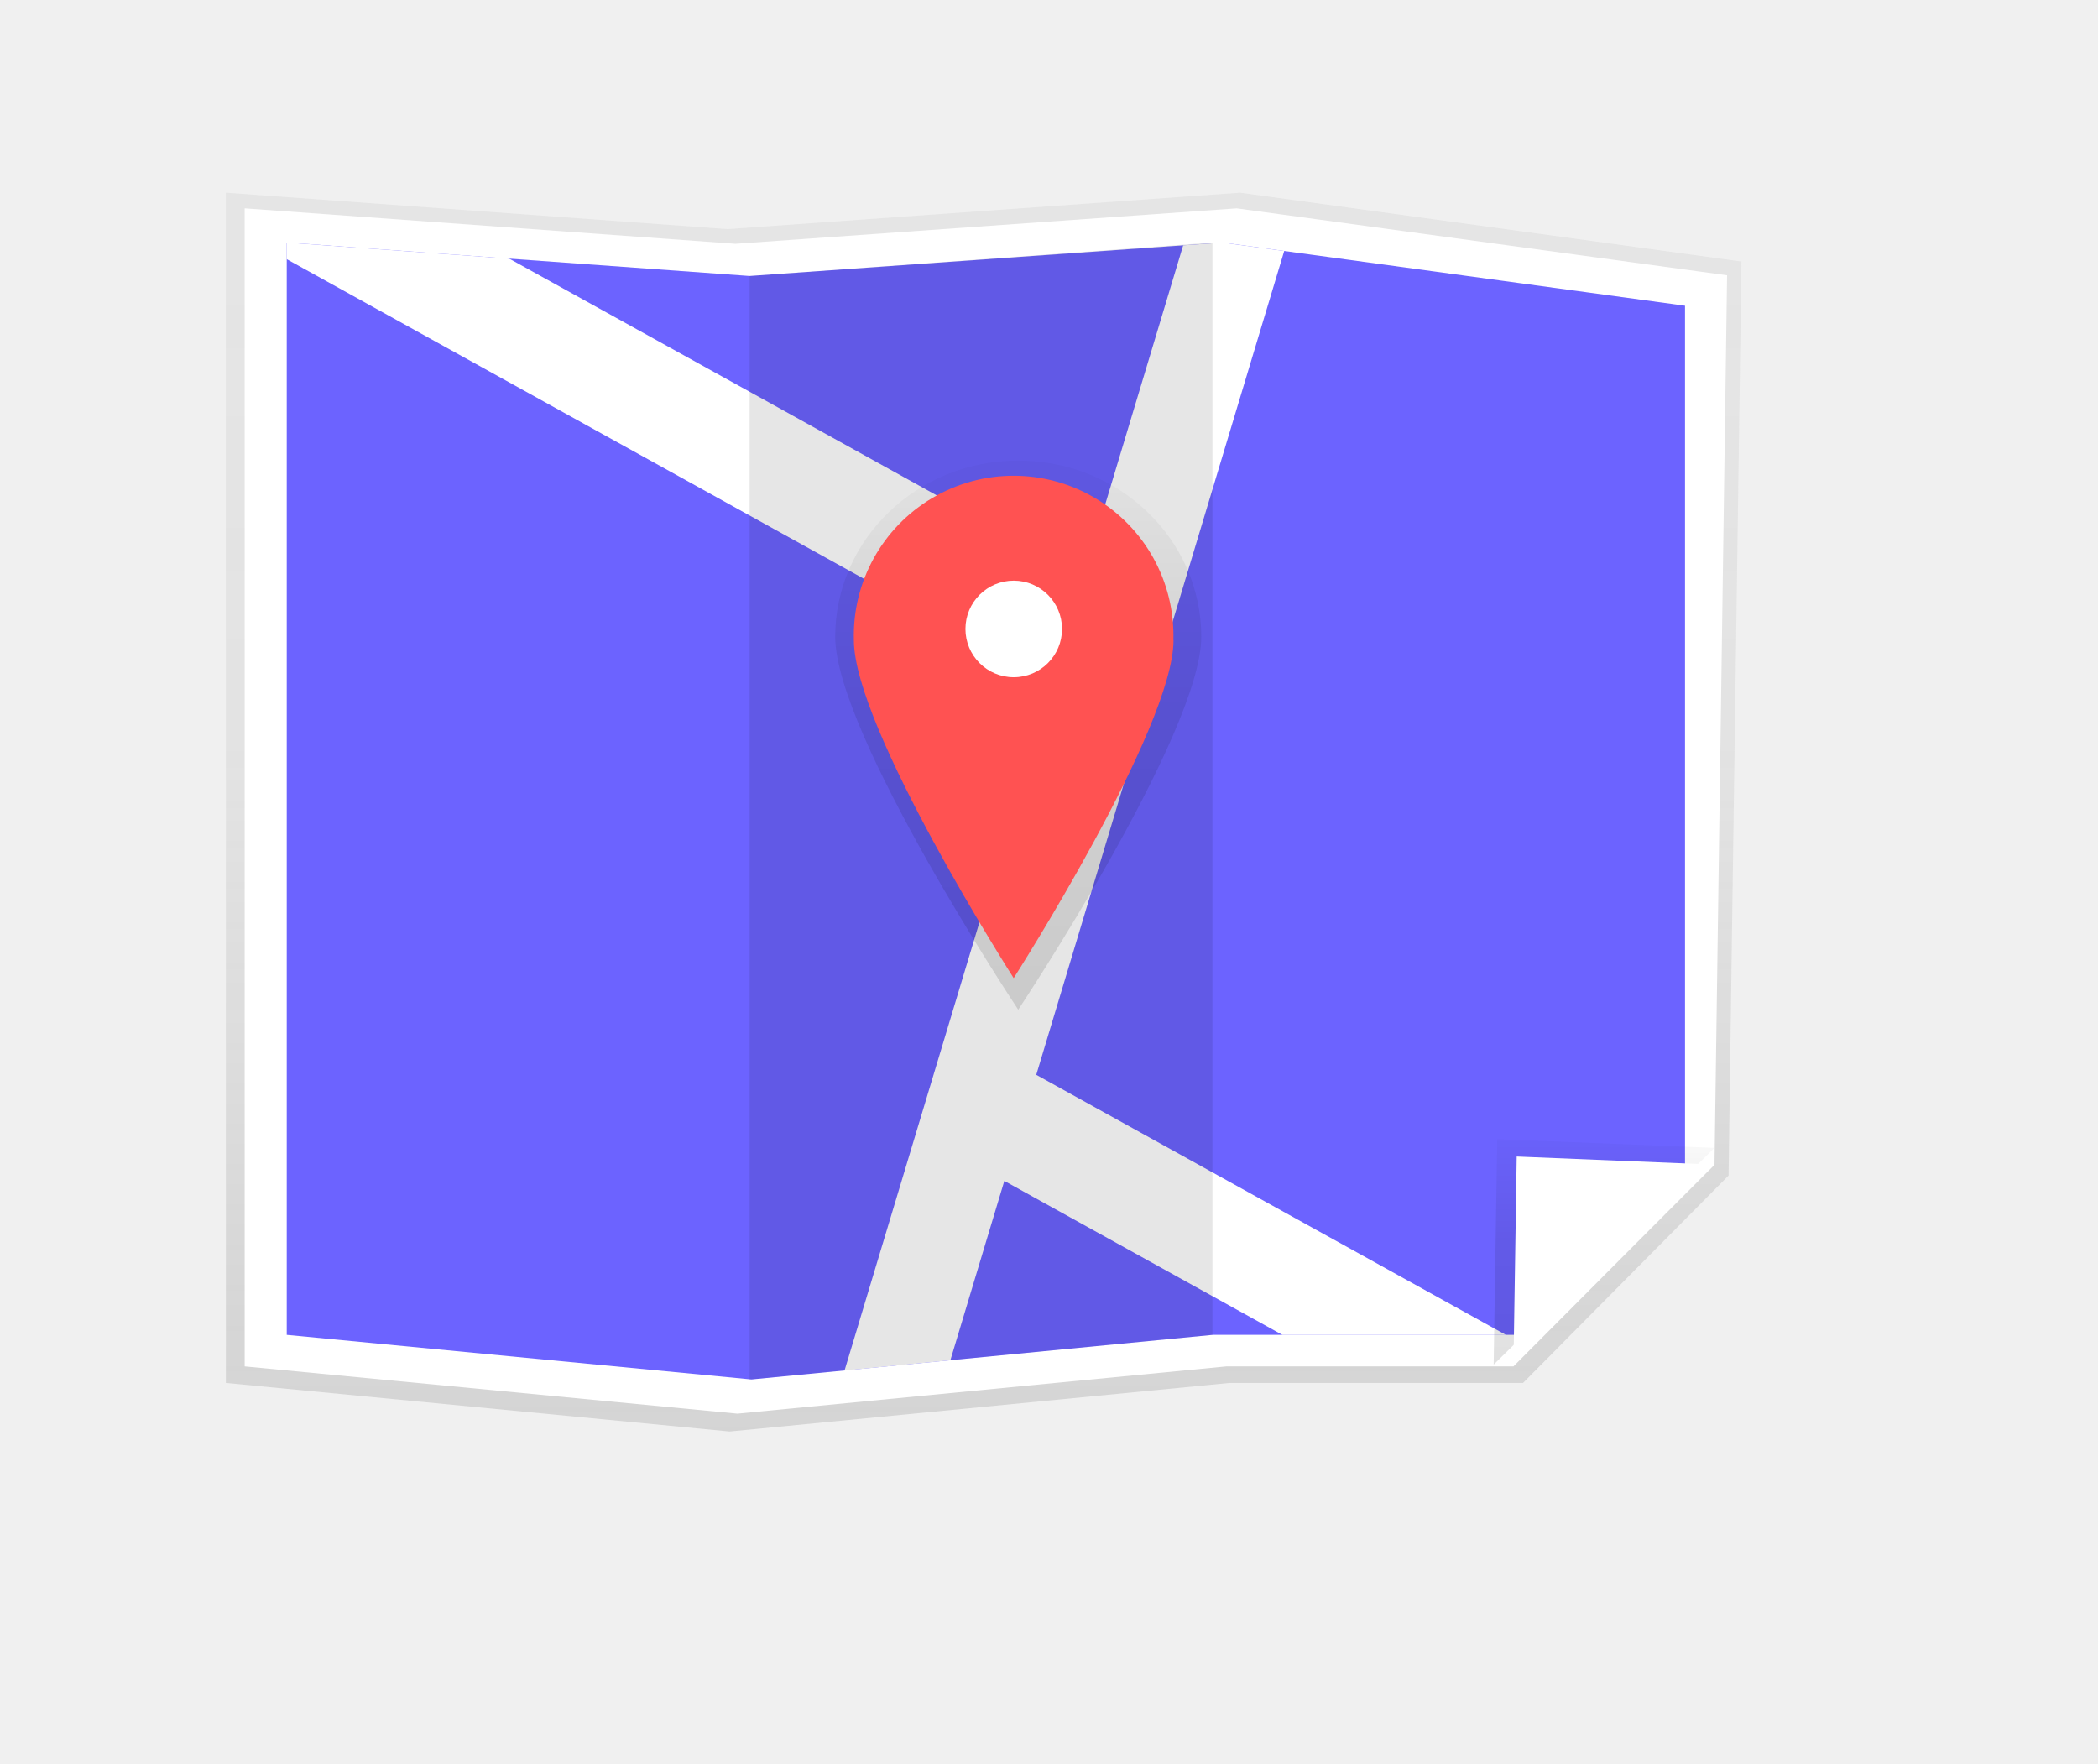
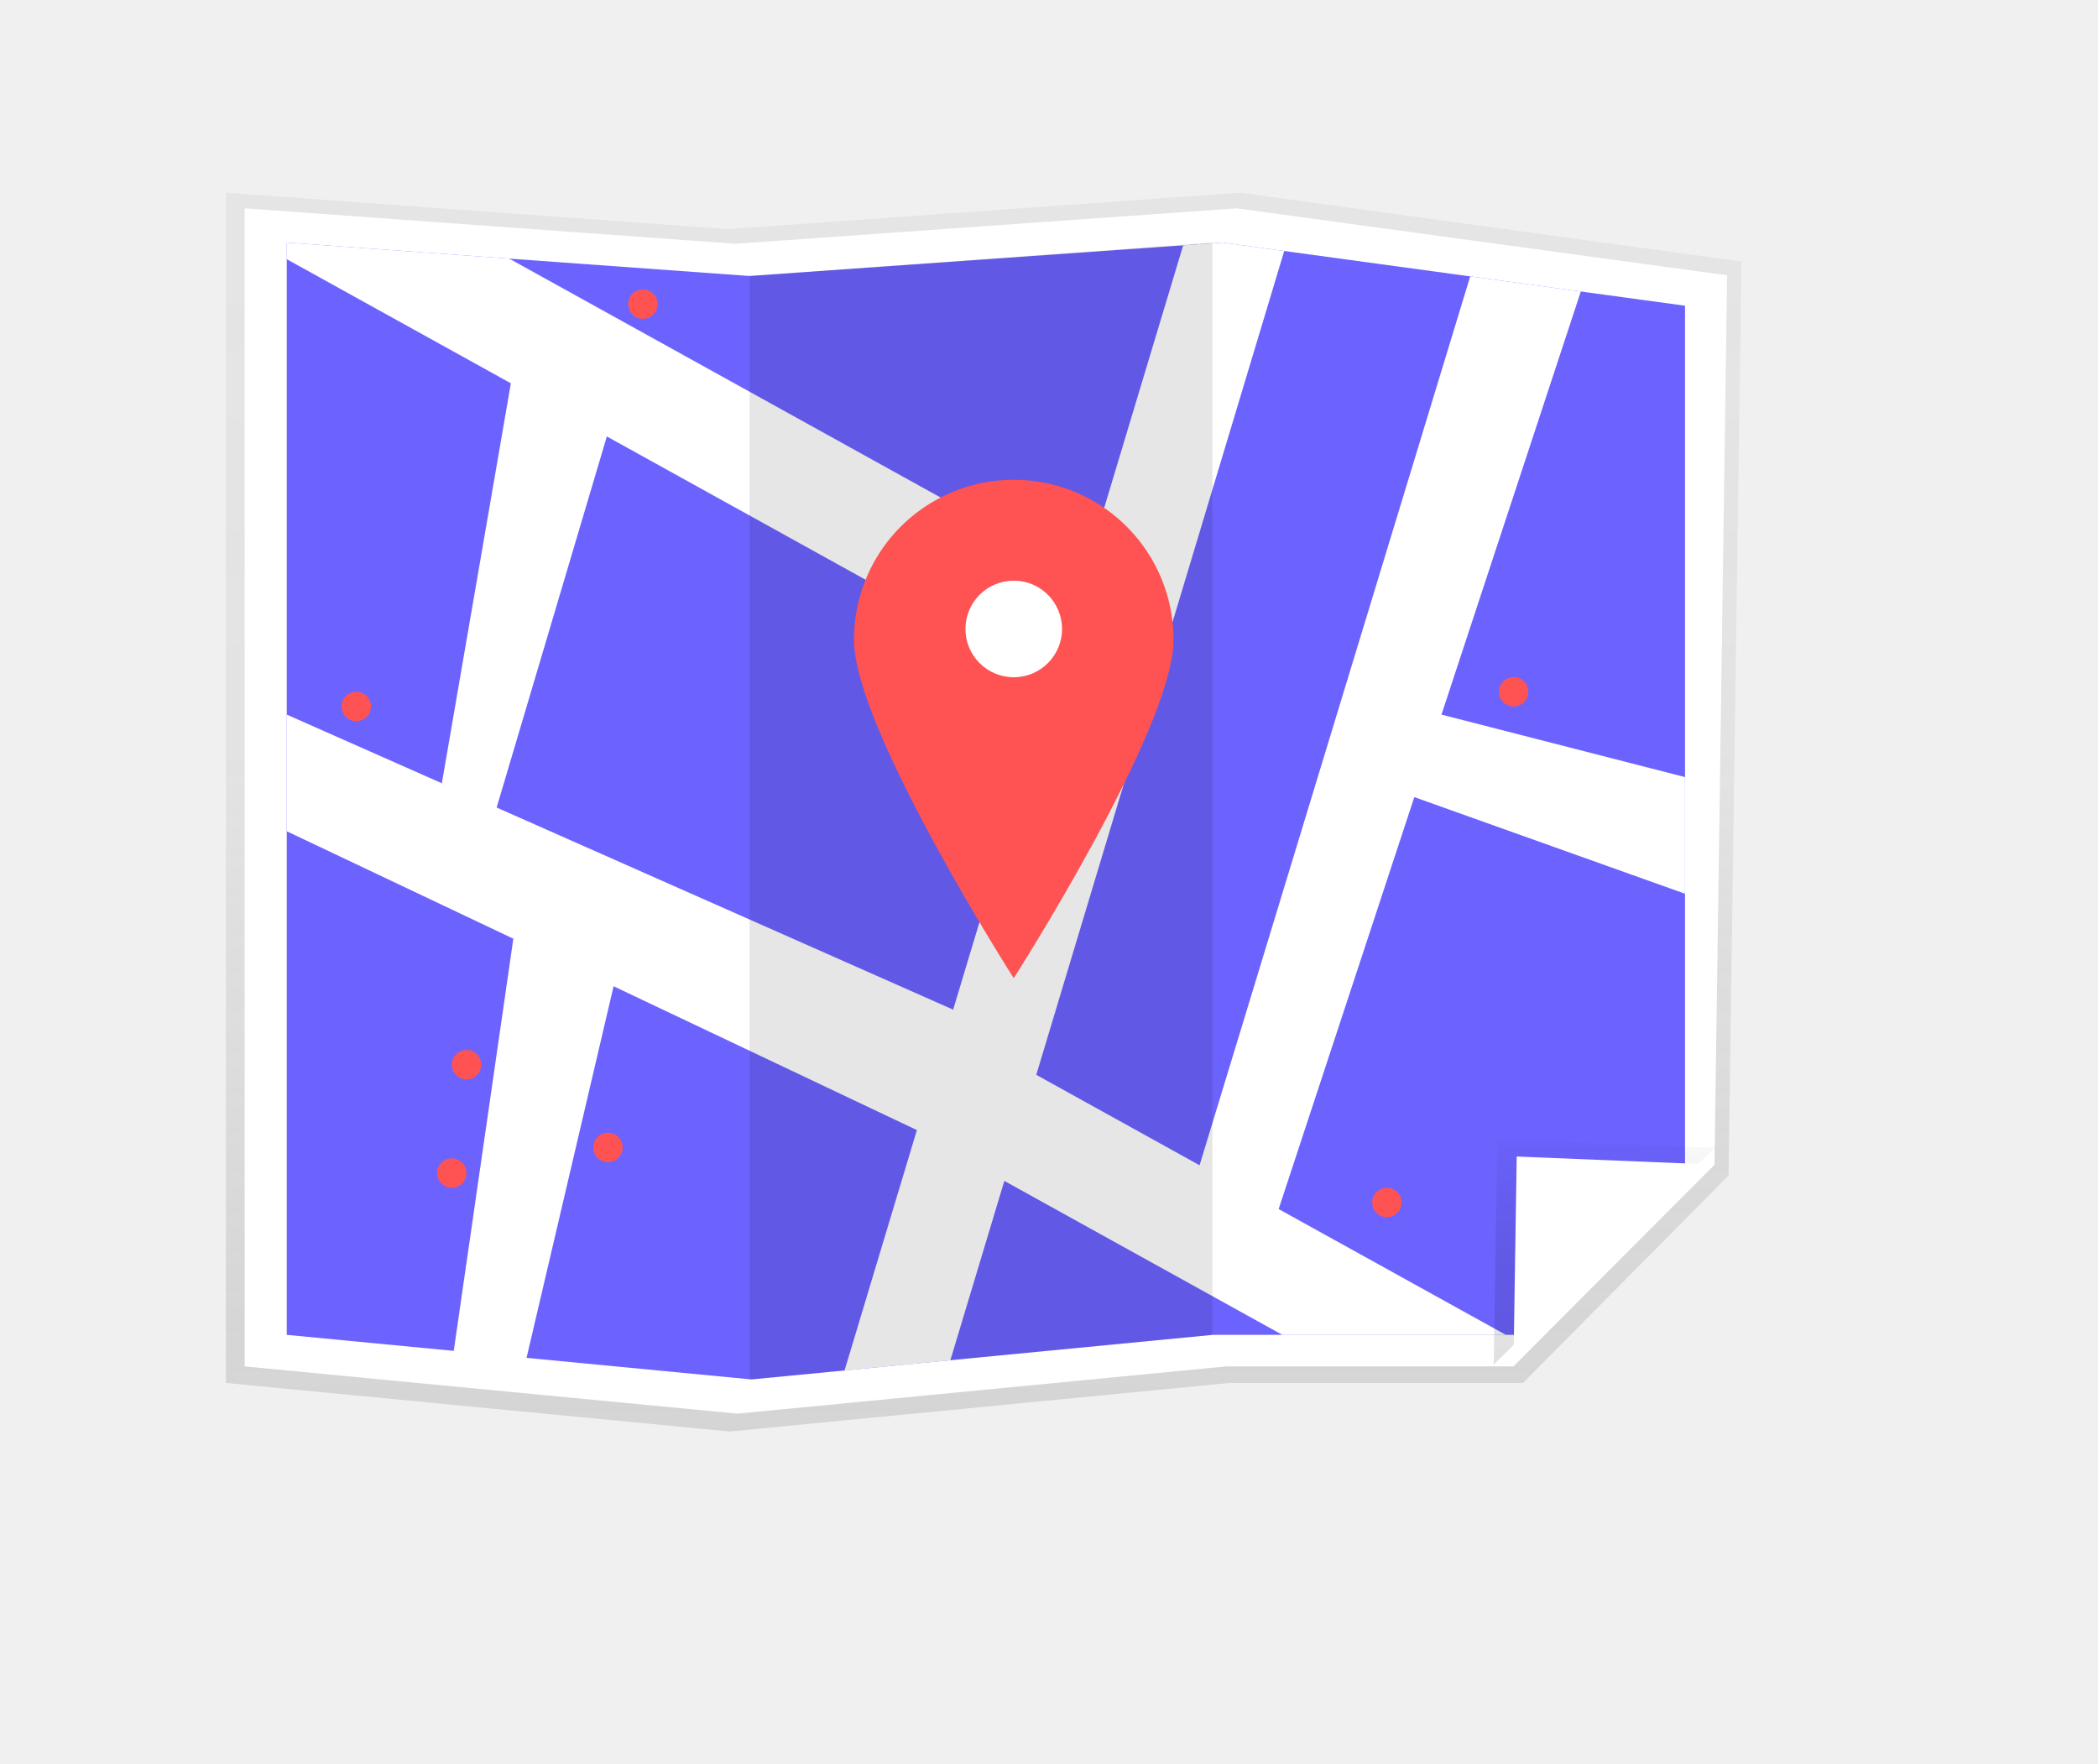
- <svg xmlns="http://www.w3.org/2000/svg" xmlns:xlink="http://www.w3.org/1999/xlink" id="26582634-69ec-4123-8434-e4d812f57593" data-name="Layer 1" width="1142.05" height="959.79" viewBox="0 0 1142.05 959.79">
+ <svg xmlns="http://www.w3.org/2000/svg" id="efaf6d37-ad8b-408b-a167-fb47e2b6544c" data-name="Layer 1" width="1142.046" height="959.789" viewBox="0 0 1142.046 959.789">
  <defs>
-     <linearGradient id="1dea3ba9-2b1b-43e5-b070-d051882f128a" x1="535.45" y1="779.24" x2="535.45" y2="104.91" gradientUnits="userSpaceOnUse">
+     <linearGradient id="eaeac4a1-6091-43b3-af38-ae8114f9a62f" x1="535.451" y1="779.244" x2="535.451" y2="104.907" gradientUnits="userSpaceOnUse">
      <stop offset="0" stop-color="gray" stop-opacity="0.25" />
-       <stop offset="0.54" stop-color="gray" stop-opacity="0.12" />
+       <stop offset="0.535" stop-color="gray" stop-opacity="0.12" />
      <stop offset="1" stop-color="gray" stop-opacity="0.1" />
    </linearGradient>
-     <clipPath id="66648092-6827-47da-be32-a05af72b07ae" transform="translate(-64.55 -7.92)">
-       <polygon id="c9ed84a9-8cab-4a44-9ea6-8594f096f2dc" data-name="&lt;Clipping Path&gt;" points="889.29 734.56 724.7 734.56 473.64 758.83 220.64 734.56 220.64 139.96 472.6 158.16 729.99 139.96 981.79 174.34 981.79 641.52 889.29 734.56" fill="#6c63ff" />
+     <clipPath id="b609a8ad-8ad7-4296-9cf1-6f9923717ce3" transform="translate(-64.54927 -7.92449)">
+       <polygon points="889.286 734.556 724.703 734.556 473.645 758.825 220.644 734.556 220.644 139.96 472.596 158.162 729.989 139.96 981.786 174.341 981.786 641.525 889.286 734.556" fill="#6c63ff" />
    </clipPath>
-     <linearGradient id="27008784-f9f2-49b3-b3a5-6a105864e61d" x1="873.19" y1="742.81" x2="873.19" y2="620.08" gradientUnits="userSpaceOnUse">
+     <linearGradient id="eaa4df2b-8460-421b-8c86-0d729e8c7ac3" x1="873.186" y1="742.811" x2="873.186" y2="620.076" gradientUnits="userSpaceOnUse">
      <stop offset="0" stop-opacity="0.12" />
-       <stop offset="0.55" stop-opacity="0.09" />
+       <stop offset="0.551" stop-opacity="0.09" />
      <stop offset="1" stop-opacity="0.02" />
    </linearGradient>
-     <linearGradient id="39b1710a-a94e-4a70-838f-f86323e70865" x1="618.83" y1="557.53" x2="618.83" y2="258.63" xlink:href="#27008784-f9f2-49b3-b3a5-6a105864e61d" />
-     <linearGradient id="4ab34e4a-fb57-4429-888e-19b31ac52831" x1="554.28" y1="368.93" x2="554.28" y2="310.93" xlink:href="#27008784-f9f2-49b3-b3a5-6a105864e61d" />
  </defs>
-   <polygon id="a073cd38-4eb0-453d-a1d0-70f9c24b1634" data-name="&lt;Clipping Path&gt;" points="829.06 752.8 669.3 752.8 397.18 779.24 122.95 752.8 122.95 104.91 396.04 124.74 675.03 104.91 947.95 142.37 940.95 639.91 829.06 752.8" fill="url(#1dea3ba9-2b1b-43e5-b070-d051882f128a)" />
-   <polygon id="59230751-4dc4-41f9-b924-118a87d1b7cc" data-name="&lt;Clipping Path&gt;" points="823.86 743.79 667.59 743.79 401.42 769.52 133.19 743.79 133.19 113.41 400.31 132.71 673.19 113.41 940.14 149.86 933.29 633.96 823.86 743.79" fill="#fff" />
-   <polygon id="5b2d8654-11e0-49b5-a1f9-dad8b3034394" data-name="&lt;Clipping Path&gt;" points="824.74 726.63 660.15 726.63 409.1 750.9 156.09 726.63 156.09 132.03 408.05 150.24 665.44 132.03 917.24 166.42 917.24 633.6 824.74 726.63" fill="#6c63ff" />
-   <g clip-path="url(#66648092-6827-47da-be32-a05af72b07ae)">
-     <polygon points="1142.05 905.14 564.09 585.08 710.89 97.33 660.93 77.52 589.79 313.89 22.97 0 0 54.65 572.41 371.63 441.73 805.83 491.69 825.64 546.71 642.82 1119.08 959.79 1142.05 905.14" fill="#fff" />
+   <polygon points="829.064 752.8 669.299 752.8 397.178 779.244 122.951 752.8 122.951 104.907 396.041 124.74 675.029 104.907 947.951 142.37 940.945 639.909 829.064 752.8" fill="url(#eaeac4a1-6091-43b3-af38-ae8114f9a62f)" />
+   <polygon points="823.856 743.794 667.586 743.794 401.418 769.524 133.19 743.794 133.19 113.412 400.306 132.709 673.19 113.412 940.142 149.863 933.289 633.955 823.856 743.794" fill="#fff" />
+   <polygon points="824.736 726.631 660.154 726.631 409.096 750.901 156.095 726.631 156.095 132.035 408.047 150.237 665.44 132.035 917.237 166.417 917.237 633.6 824.736 726.631" fill="#6c63ff" />
+   <g clip-path="url(#b609a8ad-8ad7-4296-9cf1-6f9923717ce3)">
+     <polygon points="1142.046 905.143 564.089 585.083 710.891 97.332 660.931 77.52 589.788 313.893 22.967 0 0 54.646 572.409 371.634 441.726 805.828 491.686 825.64 546.71 642.823 1119.079 959.789 1142.046 905.143" fill="#fff" />
  </g>
-   <polyline points="408.05 750.9 660 726.63 660 132.03 408.05 150.24" opacity="0.1" />
-   <polygon points="813.08 742.81 815.02 620.08 933.29 624.85 813.08 742.81" fill="url(#27008784-f9f2-49b3-b3a5-6a105864e61d)" />
-   <polygon points="823.86 742.81 825.62 629.55 933.29 633.96 823.86 742.81" fill="#fff" />
-   <path d="M718.46,354.55c0,53-99.63,203-99.63,203s-99.63-150-99.63-203,44.61-95.91,99.63-95.91S718.46,301.58,718.46,354.55Z" transform="translate(-64.55 -7.92)" fill="url(#39b1710a-a94e-4a70-838f-f86323e70865)" />
-   <ellipse cx="554.28" cy="339.93" rx="30.12" ry="29" fill="url(#4ab34e4a-fb57-4429-888e-19b31ac52831)" />
-   <path d="M703.35,356.36c0,48-87,184-87,184s-87-136-87-184a87,87,0,1,1,173.93,0Z" transform="translate(-64.55 -7.92)" fill="#ff5252" />
-   <circle cx="551.83" cy="342.37" r="26.29" fill="#fff" />
+   <polygon points="813.083 742.811 815.019 620.076 933.289 624.847 813.083 742.811" fill="url(#eaa4df2b-8460-421b-8c86-0d729e8c7ac3)" />
+   <polygon points="156.095 388.993 518.844 549.605 542.951 599.576 518.951 624.576 156.095 452.489 156.095 388.993" fill="#fff" />
+   <polygon points="823.856 742.811 825.618 629.555 933.289 633.957 823.856 742.811" fill="#fff" />
+   <polygon points="648.951 647.576 800.309 150.451 860.519 158.672 690.951 673.576 648.951 647.576" fill="#fff" />
+   <polyline points="408.047 750.901 659.999 726.631 659.999 132.035 408.047 150.237" opacity="0.1" />
+   <path d="M703.348,356.36c0,48.029-86.965,184.042-86.965,184.042s-86.965-136.012-86.965-184.042a86.965,86.965,0,1,1,173.929,0Z" transform="translate(-64.54927 -7.92449)" fill="#ff5252" />
+   <circle cx="551.834" cy="342.369" r="26.292" fill="#fff" />
+   <polygon points="784.67 388.993 917.237 423.009 917.237 486.505 754.951 428.576 784.67 388.993" fill="#fff" />
+   <polygon points="279.434 510.983 245.951 742.576 283.951 750.576 334.01 536.866 333.951 506.576 279.434 510.983" fill="#fff" />
+   <polygon points="278.084 208.643 240.514 426.371 269.604 442.076 338.951 208.576 278.084 208.643" fill="#fff" />
+   <circle cx="349.951" cy="165.576" r="8" fill="#ff5252" />
+   <circle cx="253.951" cy="579.576" r="8" fill="#ff5252" />
+   <circle cx="245.951" cy="638.576" r="8" fill="#ff5252" />
+   <circle cx="330.951" cy="624.576" r="8" fill="#ff5252" />
+   <circle cx="193.951" cy="384.576" r="8" fill="#ff5252" />
+   <circle cx="823.951" cy="376.576" r="8" fill="#ff5252" />
+   <circle cx="754.951" cy="654.576" r="8" fill="#ff5252" />
</svg>
